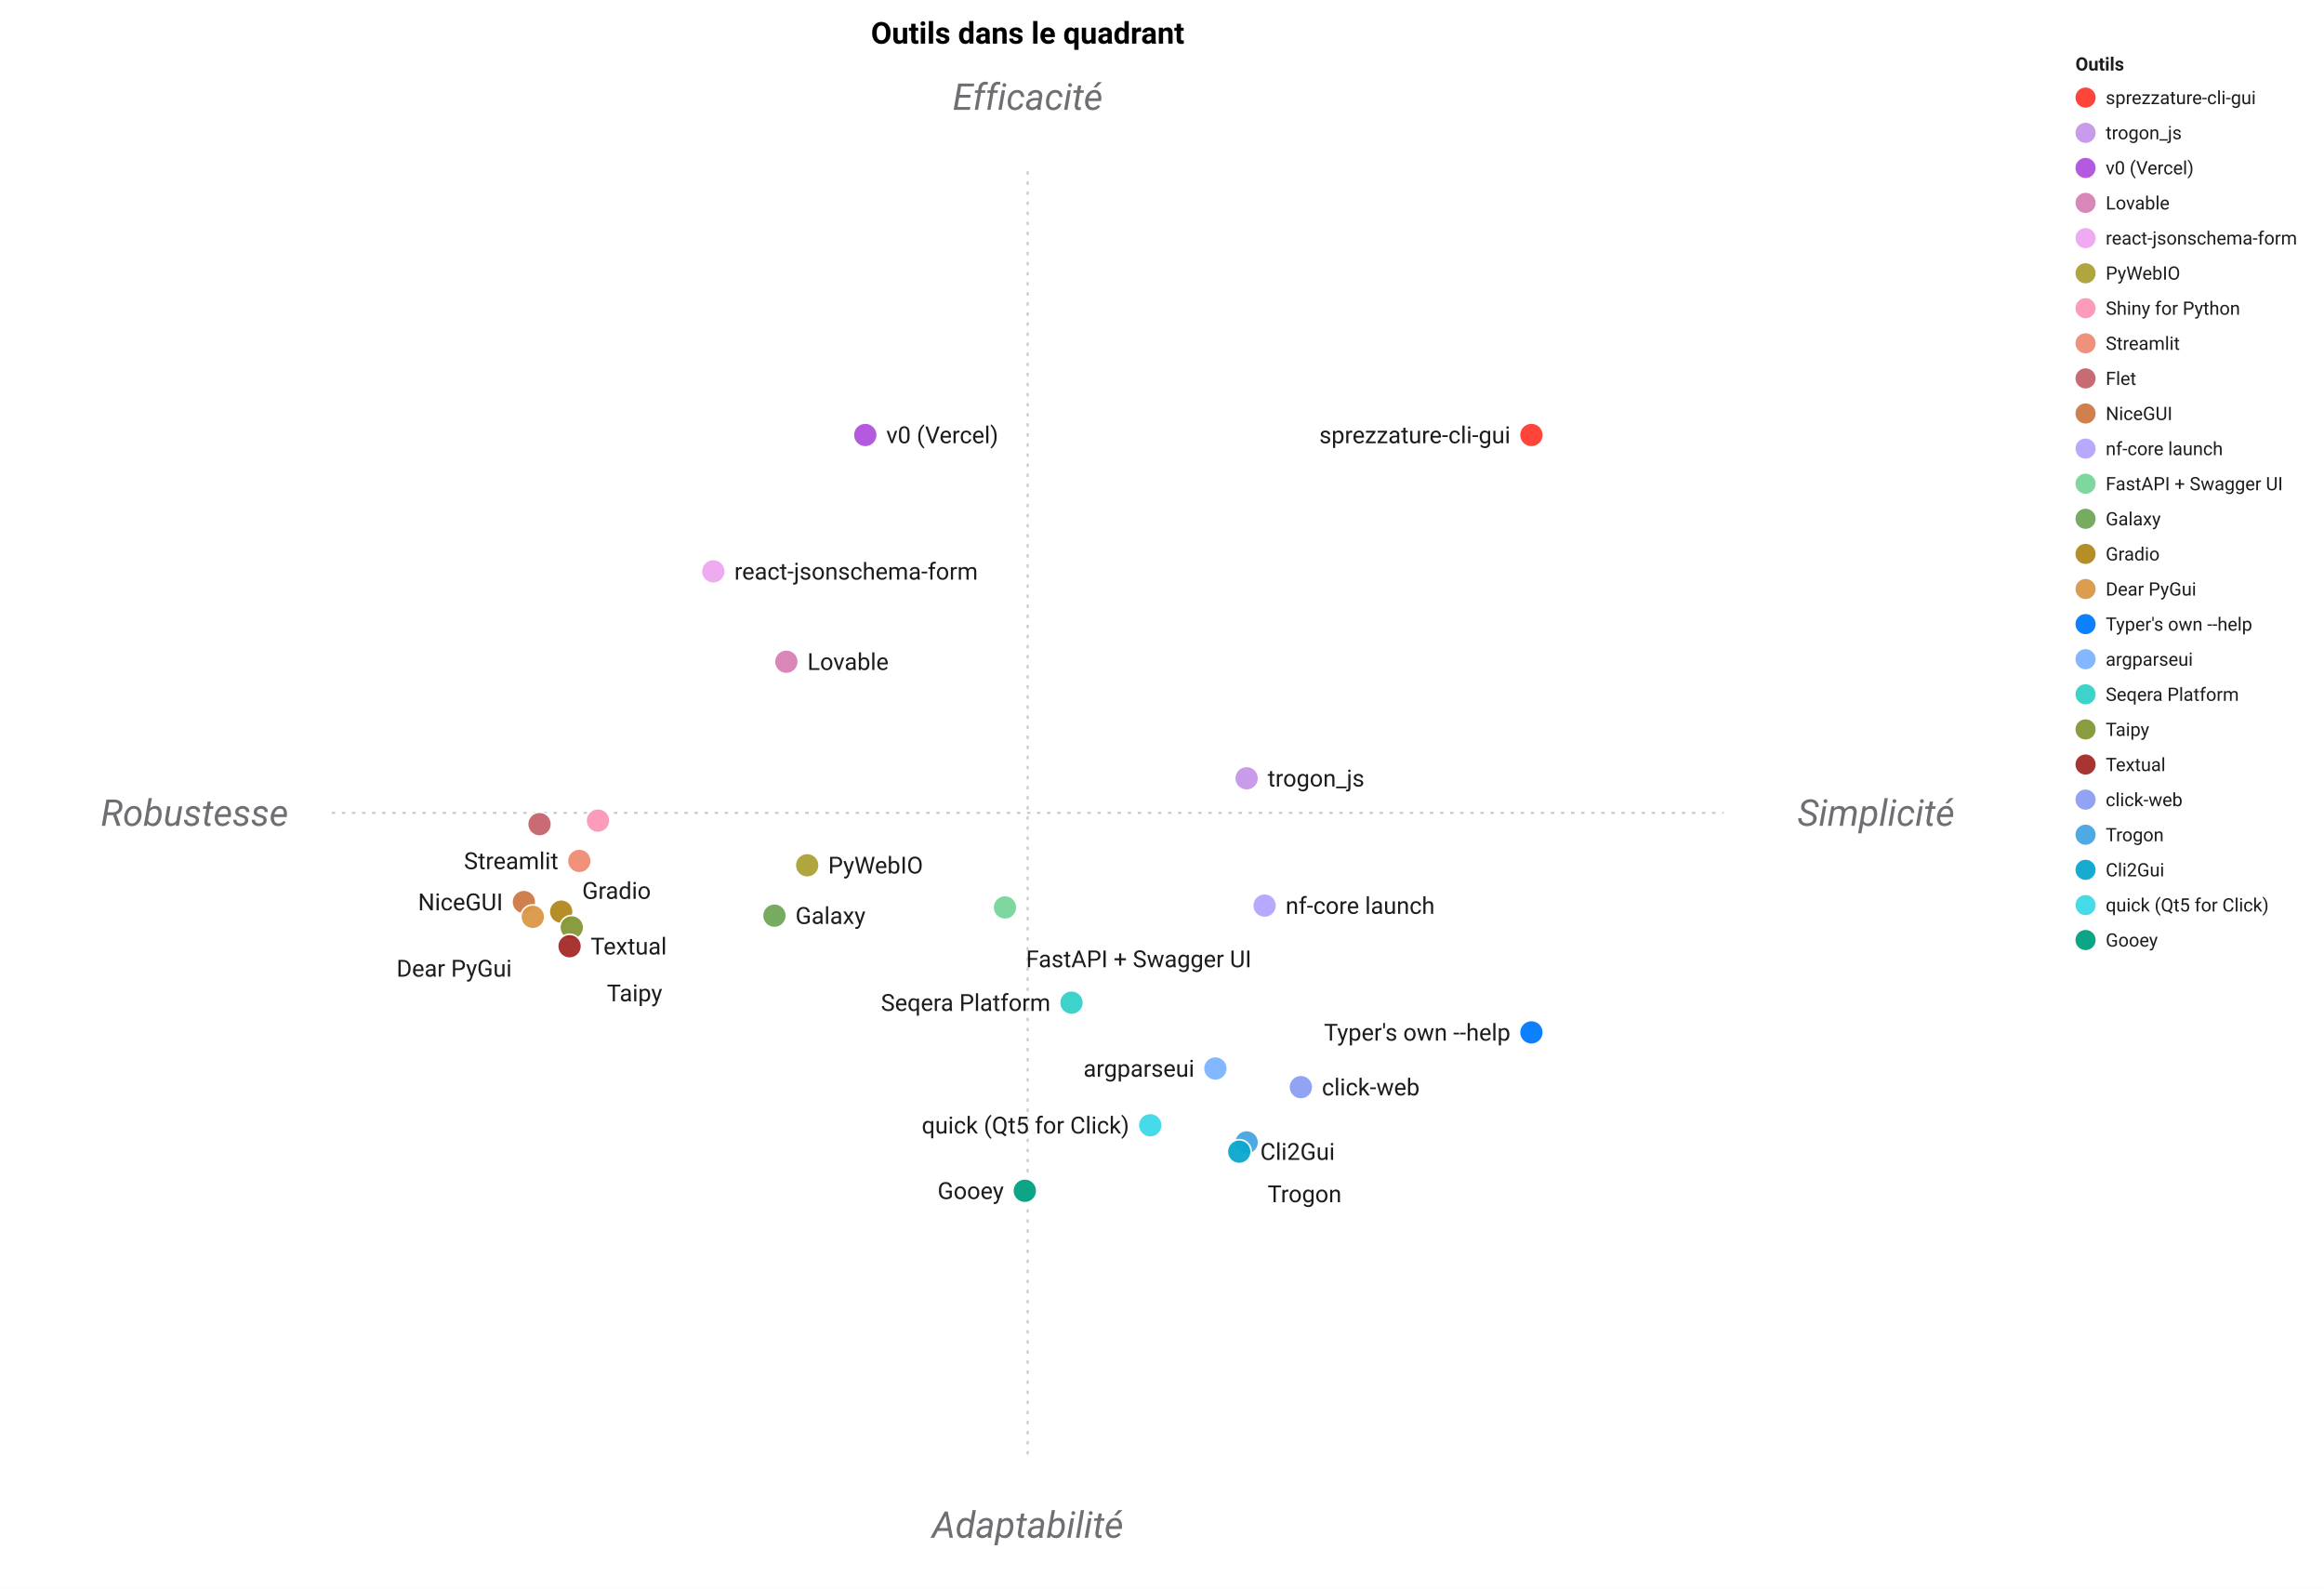
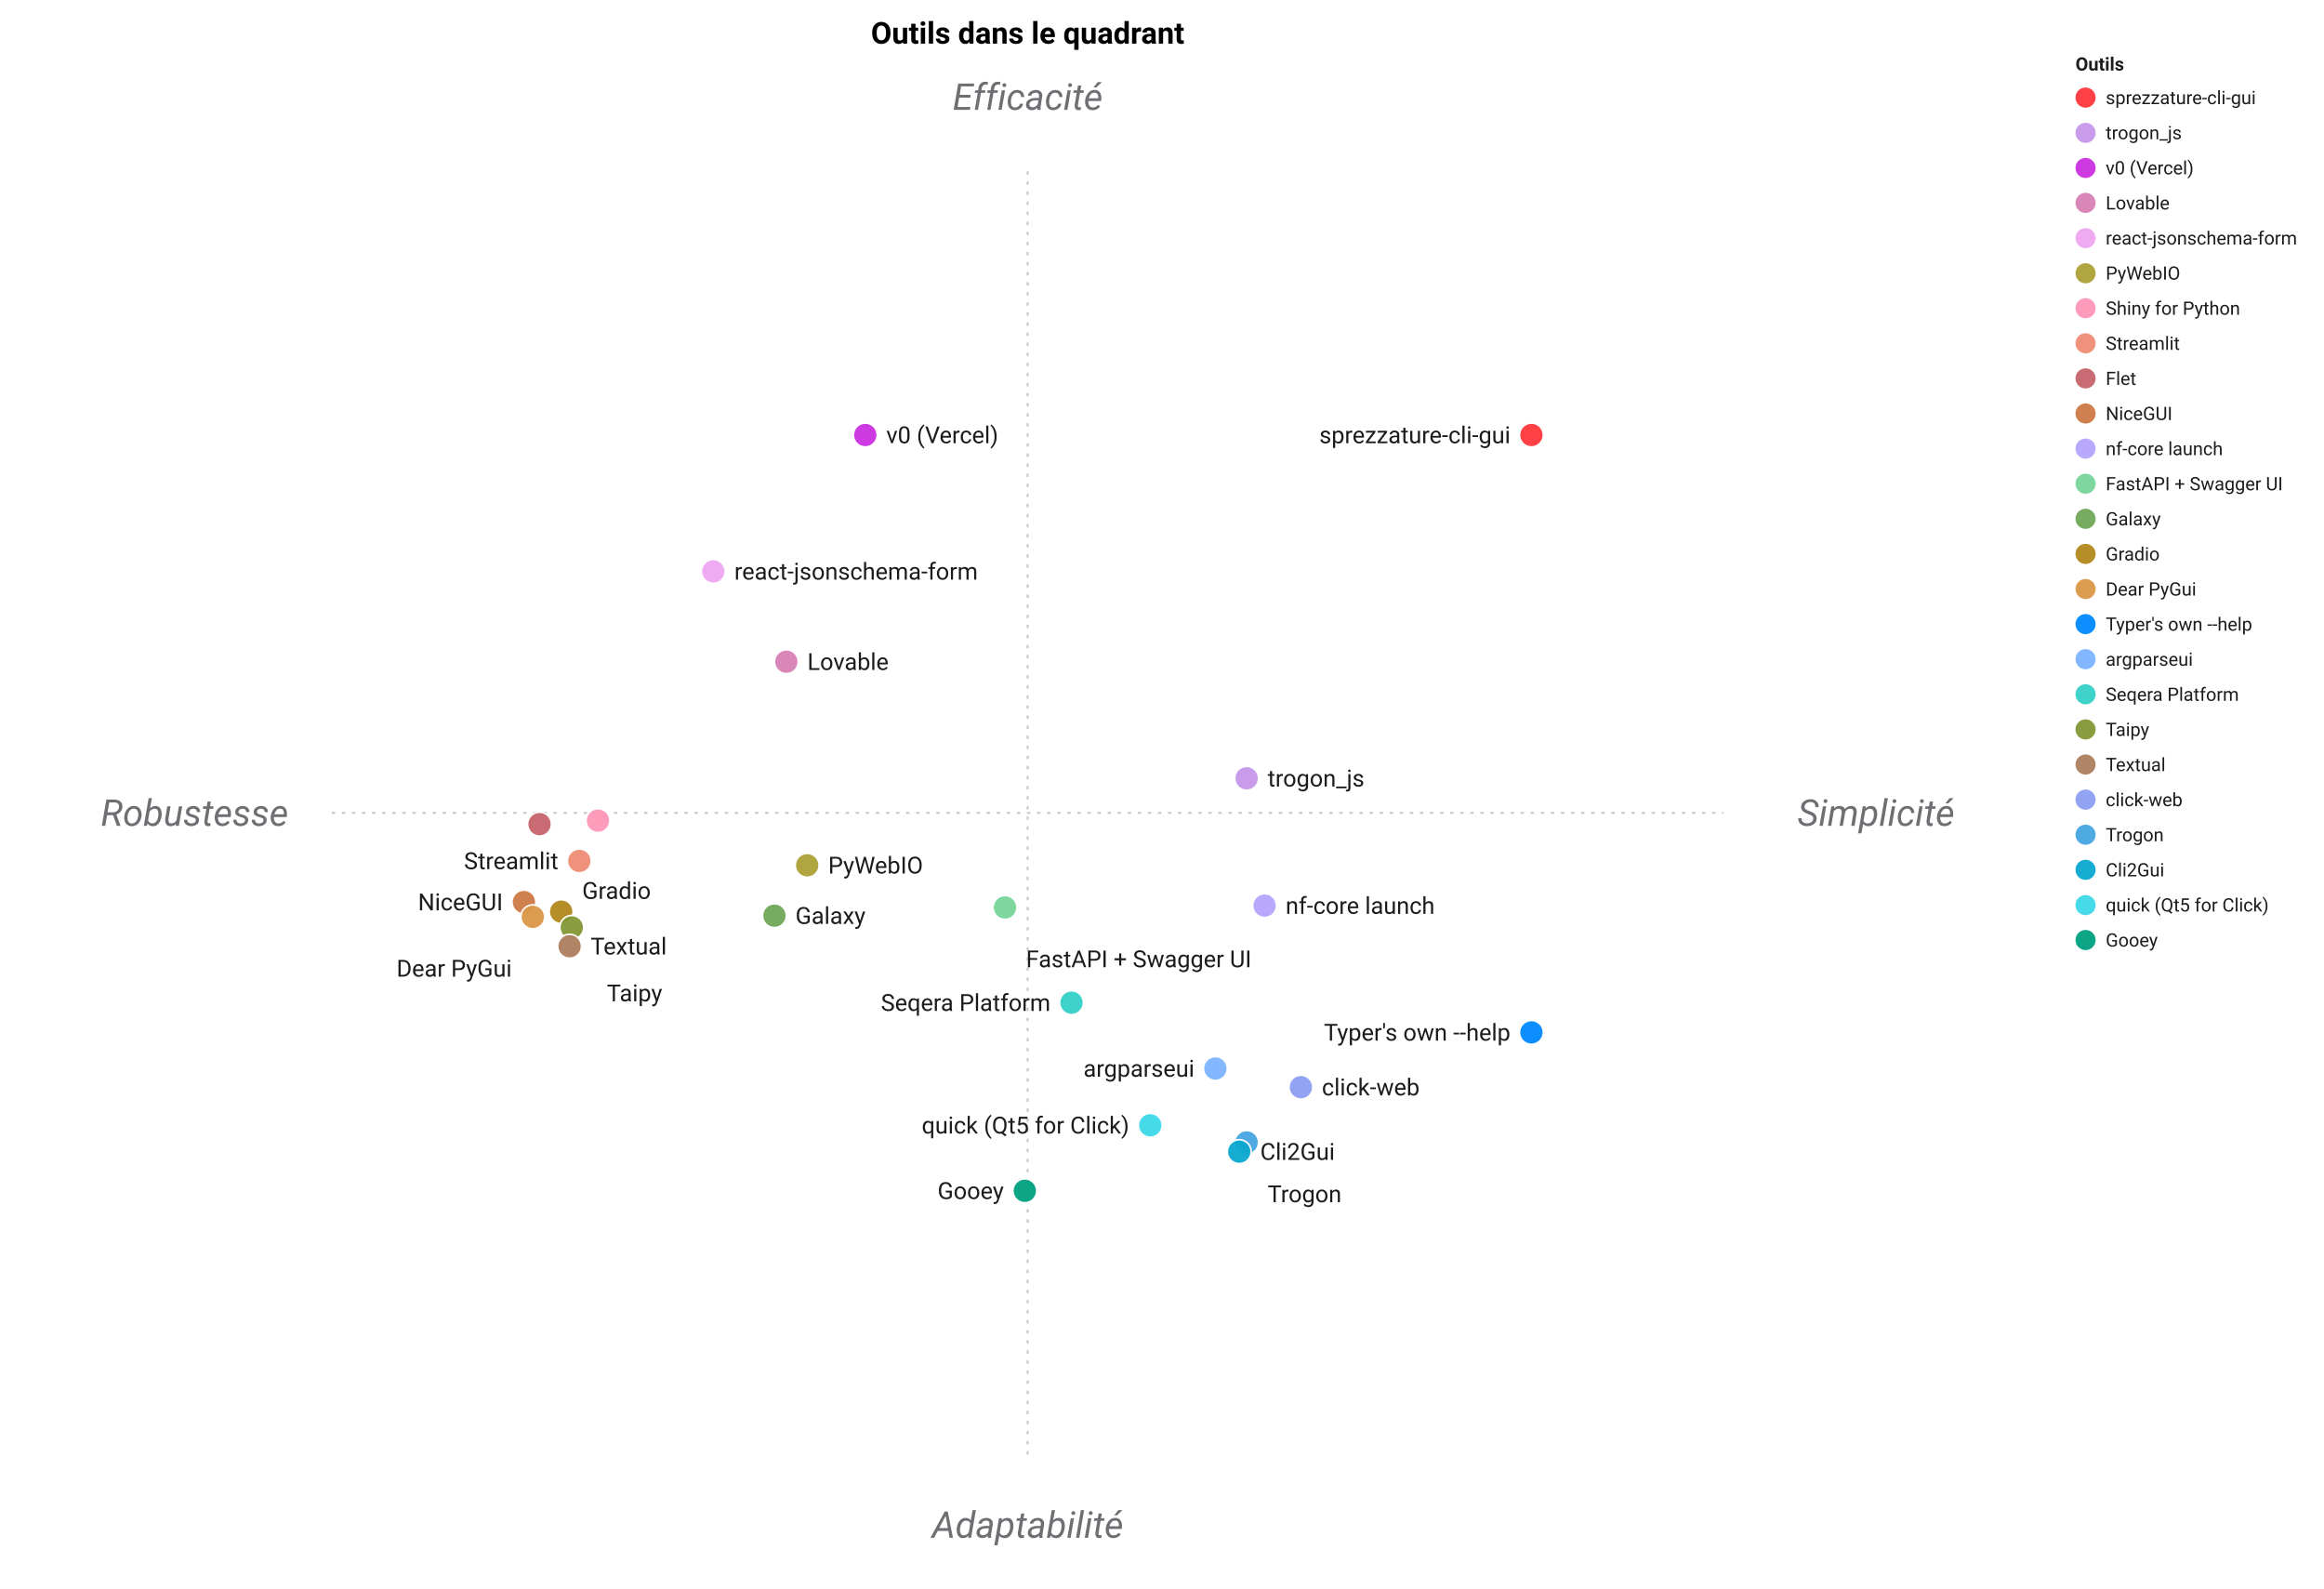
<svg xmlns="http://www.w3.org/2000/svg" width="1384" height="946" viewBox="0 0 1384 946" role="img" aria-labelledby="sp-title sp-desc" font-family="Roboto, -apple-system, Helvetica, Arial, sans-serif">
  <rect width="1384" height="946" fill="#FFFFFF" />
  <style>.sp-dot{cursor:pointer}.sp-dot:hover circle,.sp-dot:focus circle{stroke-width:2.4}.sp-dot:hover,.sp-dot:focus{filter:brightness(1.08);outline:none}</style>
  <line x1="197.6" y1="484.0" x2="1026.4" y2="484.0" stroke="#C7C7CC" stroke-width="1.2" stroke-dasharray="2,4" />
  <line x1="612.0" y1="866.0" x2="612.0" y2="102.0" stroke="#C7C7CC" stroke-width="1.2" stroke-dasharray="2,4" />
  <text data-pole="right" x="1164.0" y="491.7" font-size="22" font-style="italic" fill="#6E6E73" text-anchor="end">Simplicité</text>
  <text data-pole="left" x="60.0" y="491.7" font-size="22" font-style="italic" fill="#6E6E73" text-anchor="start">Robustesse</text>
  <text data-pole="top" x="612.0" y="65.4" font-size="22" font-style="italic" fill="#6E6E73" text-anchor="middle">Efficacité</text>
  <text data-pole="bottom" x="612.0" y="915.6" font-size="22" font-style="italic" fill="#6E6E73" text-anchor="middle">Adaptabilité</text>
  <g class="sp-dot" tabindex="0" role="img" aria-label="Outils: sprezzature-cli-gui Zéro configuration dans l'outil enveloppé: 5 Sortie statique hébergeable: 5 Aucune dépendance ajoutée à la cible: 5 Analyseurs d'arguments lus automatiquement: 4 Outils en ligne de commande hors Python: 4 Fidélité de la lecture: 4 Exécution de la commande enveloppée: 1 Flux de journal en direct: 1 Maîtrise du rendu: 2 Accessibilité du formulaire produit: 5 Interface garantie conforme à l'outil: 4 Légèreté de l'installation: 5 Gratuit et auto-hébergeable: 5 Maturité et écosystème: 1">
-     <circle cx="912.0" cy="259.0" r="7.14" fill="#FF3B30" stroke="white" stroke-width="1" opacity="0.95" />
+     <circle cx="912.0" cy="259.0" r="7.14" fill="#FF383C" stroke="white" stroke-width="1" opacity="0.95" />
  </g>
  <text x="899.5" y="263.9" font-size="14" fill="#1C1C1E" text-anchor="end">sprezzature-cli-gui</text>
  <g class="sp-dot" tabindex="0" role="img" aria-label="Outils: Gooey Zéro configuration dans l'outil enveloppé: 2 Sortie statique hébergeable: 1 Aucune dépendance ajoutée à la cible: 1 Analyseurs d'arguments lus automatiquement: 2 Outils en ligne de commande hors Python: 1 Fidélité de la lecture: 4 Exécution de la commande enveloppée: 5 Flux de journal en direct: 5 Maîtrise du rendu: 3 Accessibilité du formulaire produit: 2 Interface garantie conforme à l'outil: 5 Légèreté de l'installation: 2 Gratuit et auto-hébergeable: 5 Maturité et écosystème: 5">
    <circle cx="610.3" cy="709.0" r="7.14" fill="#00A180" stroke="white" stroke-width="1" opacity="0.95" />
  </g>
  <text x="597.8" y="713.9" font-size="14" fill="#1C1C1E" text-anchor="end">Gooey</text>
  <g class="sp-dot" tabindex="0" role="img" aria-label="Outils: Trogon Zéro configuration dans l'outil enveloppé: 2 Sortie statique hébergeable: 1 Aucune dépendance ajoutée à la cible: 1 Analyseurs d'arguments lus automatiquement: 3 Outils en ligne de commande hors Python: 1 Fidélité de la lecture: 5 Exécution de la commande enveloppée: 5 Flux de journal en direct: 3 Maîtrise du rendu: 2 Accessibilité du formulaire produit: 2 Interface garantie conforme à l'outil: 5 Légèreté de l'installation: 3 Gratuit et auto-hébergeable: 5 Maturité et écosystème: 4">
    <circle cx="742.4" cy="680.2" r="7.14" fill="#46A5E1" stroke="white" stroke-width="1" opacity="0.95" />
  </g>
  <text x="754.9" y="715.8" font-size="14" fill="#1C1C1E" text-anchor="start">Trogon</text>
  <g class="sp-dot" tabindex="0" role="img" aria-label="Outils: trogon_js Zéro configuration dans l'outil enveloppé: 2 Sortie statique hébergeable: 4 Aucune dépendance ajoutée à la cible: 2 Analyseurs d'arguments lus automatiquement: 2 Outils en ligne de commande hors Python: 1 Fidélité de la lecture: 4 Exécution de la commande enveloppée: 2 Flux de journal en direct: 1 Maîtrise du rendu: 3 Accessibilité du formulaire produit: 2 Interface garantie conforme à l'outil: 3 Légèreté de l'installation: 4 Gratuit et auto-hébergeable: 5 Maturité et écosystème: 1">
    <circle cx="742.4" cy="463.4" r="7.14" fill="#C597EA" stroke="white" stroke-width="1" opacity="0.95" />
  </g>
  <text x="754.9" y="468.3" font-size="14" fill="#1C1C1E" text-anchor="start">trogon_js</text>
  <g class="sp-dot" tabindex="0" role="img" aria-label="Outils: click-web Zéro configuration dans l'outil enveloppé: 3 Sortie statique hébergeable: 2 Aucune dépendance ajoutée à la cible: 2 Analyseurs d'arguments lus automatiquement: 2 Outils en ligne de commande hors Python: 1 Fidélité de la lecture: 3 Exécution de la commande enveloppée: 5 Flux de journal en direct: 5 Maîtrise du rendu: 2 Accessibilité du formulaire produit: 2 Interface garantie conforme à l'outil: 5 Légèreté de l'installation: 4 Gratuit et auto-hébergeable: 5 Maturité et écosystème: 2">
    <circle cx="774.7" cy="647.3" r="7.14" fill="#8D9EF3" stroke="white" stroke-width="1" opacity="0.95" />
  </g>
  <text x="787.2" y="652.2" font-size="14" fill="#1C1C1E" text-anchor="start">click-web</text>
  <g class="sp-dot" tabindex="0" role="img" aria-label="Outils: Cli2Gui Zéro configuration dans l'outil enveloppé: 2 Sortie statique hébergeable: 1 Aucune dépendance ajoutée à la cible: 1 Analyseurs d'arguments lus automatiquement: 5 Outils en ligne de commande hors Python: 1 Fidélité de la lecture: 3 Exécution de la commande enveloppée: 5 Flux de journal en direct: 4 Maîtrise du rendu: 3 Accessibilité du formulaire produit: 2 Interface garantie conforme à l'outil: 5 Légèreté de l'installation: 3 Gratuit et auto-hébergeable: 5 Maturité et écosystème: 3">
    <circle cx="738.0" cy="685.7" r="7.14" fill="#0BA8D0" stroke="white" stroke-width="1" opacity="0.95" />
  </g>
  <text x="750.5" y="690.6" font-size="14" fill="#1C1C1E" text-anchor="start">Cli2Gui</text>
  <g class="sp-dot" tabindex="0" role="img" aria-label="Outils: quick (Qt5 for Click) Zéro configuration dans l'outil enveloppé: 2 Sortie statique hébergeable: 1 Aucune dépendance ajoutée à la cible: 1 Analyseurs d'arguments lus automatiquement: 2 Outils en ligne de commande hors Python: 1 Fidélité de la lecture: 4 Exécution de la commande enveloppée: 5 Flux de journal en direct: 3 Maîtrise du rendu: 3 Accessibilité du formulaire produit: 2 Interface garantie conforme à l'outil: 5 Légèreté de l'installation: 2 Gratuit et auto-hébergeable: 5 Maturité et écosystème: 1">
    <circle cx="685.0" cy="670.0" r="7.14" fill="#3ED8E8" stroke="white" stroke-width="1" opacity="0.95" />
  </g>
  <text x="672.5" y="674.9" font-size="14" fill="#1C1C1E" text-anchor="end">quick (Qt5 for Click)</text>
  <g class="sp-dot" tabindex="0" role="img" aria-label="Outils: argparseui Zéro configuration dans l'outil enveloppé: 3 Sortie statique hébergeable: 1 Aucune dépendance ajoutée à la cible: 1 Analyseurs d'arguments lus automatiquement: 2 Outils en ligne de commande hors Python: 1 Fidélité de la lecture: 3 Exécution de la commande enveloppée: 4 Flux de journal en direct: 2 Maîtrise du rendu: 2 Accessibilité du formulaire produit: 2 Interface garantie conforme à l'outil: 5 Légèreté de l'installation: 2 Gratuit et auto-hébergeable: 5 Maturité et écosystème: 1">
    <circle cx="723.8" cy="636.2" r="7.14" fill="#7DB3FF" stroke="white" stroke-width="1" opacity="0.95" />
  </g>
  <text x="711.3" y="641.1" font-size="14" fill="#1C1C1E" text-anchor="end">argparseui</text>
  <g class="sp-dot" tabindex="0" role="img" aria-label="Outils: Streamlit Zéro configuration dans l'outil enveloppé: 1 Sortie statique hébergeable: 1 Aucune dépendance ajoutée à la cible: 1 Analyseurs d'arguments lus automatiquement: 1 Outils en ligne de commande hors Python: 3 Fidélité de la lecture: 1 Exécution de la commande enveloppée: 3 Flux de journal en direct: 2 Maîtrise du rendu: 3 Accessibilité du formulaire produit: 3 Interface garantie conforme à l'outil: 1 Légèreté de l'installation: 2 Gratuit et auto-hébergeable: 4 Maturité et écosystème: 5">
    <circle cx="345.0" cy="512.6" r="7.14" fill="#EF8C75" stroke="white" stroke-width="1" opacity="0.95" />
  </g>
  <text x="332.5" y="517.5" font-size="14" fill="#1C1C1E" text-anchor="end">Streamlit</text>
  <g class="sp-dot" tabindex="0" role="img" aria-label="Outils: Gradio Zéro configuration dans l'outil enveloppé: 1 Sortie statique hébergeable: 1 Aucune dépendance ajoutée à la cible: 1 Analyseurs d'arguments lus automatiquement: 1 Outils en ligne de commande hors Python: 3 Fidélité de la lecture: 1 Exécution de la commande enveloppée: 3 Flux de journal en direct: 4 Maîtrise du rendu: 3 Accessibilité du formulaire produit: 3 Interface garantie conforme à l'outil: 1 Légèreté de l'installation: 2 Gratuit et auto-hébergeable: 4 Maturité et écosystème: 5">
    <circle cx="334.2" cy="542.8" r="7.14" fill="#B1881D" stroke="white" stroke-width="1" opacity="0.95" />
  </g>
  <text x="346.7" y="535.2" font-size="14" fill="#1C1C1E" text-anchor="start">Gradio</text>
  <g class="sp-dot" tabindex="0" role="img" aria-label="Outils: NiceGUI Zéro configuration dans l'outil enveloppé: 1 Sortie statique hébergeable: 1 Aucune dépendance ajoutée à la cible: 1 Analyseurs d'arguments lus automatiquement: 1 Outils en ligne de commande hors Python: 3 Fidélité de la lecture: 1 Exécution de la commande enveloppée: 3 Flux de journal en direct: 5 Maîtrise du rendu: 5 Accessibilité du formulaire produit: 3 Interface garantie conforme à l'outil: 1 Légèreté de l'installation: 3 Gratuit et auto-hébergeable: 5 Maturité et écosystème: 4">
    <circle cx="312.0" cy="537.1" r="7.14" fill="#CE7A45" stroke="white" stroke-width="1" opacity="0.95" />
  </g>
  <text x="299.5" y="542.0" font-size="14" fill="#1C1C1E" text-anchor="end">NiceGUI</text>
  <g class="sp-dot" tabindex="0" role="img" aria-label="Outils: Shiny for Python Zéro configuration dans l'outil enveloppé: 1 Sortie statique hébergeable: 1 Aucune dépendance ajoutée à la cible: 1 Analyseurs d'arguments lus automatiquement: 1 Outils en ligne de commande hors Python: 3 Fidélité de la lecture: 1 Exécution de la commande enveloppée: 3 Flux de journal en direct: 3 Maîtrise du rendu: 4 Accessibilité du formulaire produit: 4 Interface garantie conforme à l'outil: 1 Légèreté de l'installation: 3 Gratuit et auto-hébergeable: 5 Maturité et écosystème: 4">
    <circle cx="356.1" cy="488.6" r="7.14" fill="#FC97B7" stroke="white" stroke-width="1" opacity="0.95" />
  </g>
  <g class="sp-dot" tabindex="0" role="img" aria-label="Outils: Taipy Zéro configuration dans l'outil enveloppé: 1 Sortie statique hébergeable: 1 Aucune dépendance ajoutée à la cible: 1 Analyseurs d'arguments lus automatiquement: 1 Outils en ligne de commande hors Python: 3 Fidélité de la lecture: 1 Exécution de la commande enveloppée: 3 Flux de journal en direct: 3 Maîtrise du rendu: 4 Accessibilité du formulaire produit: 2 Interface garantie conforme à l'outil: 1 Légèreté de l'installation: 2 Gratuit et auto-hébergeable: 5 Maturité et écosystème: 3">
    <circle cx="340.5" cy="552.2" r="7.14" fill="#839735" stroke="white" stroke-width="1" opacity="0.95" />
  </g>
  <text x="361.4" y="596.2" font-size="14" fill="#1C1C1E" text-anchor="start">Taipy</text>
  <g class="sp-dot" tabindex="0" role="img" aria-label="Outils: PyWebIO Zéro configuration dans l'outil enveloppé: 2 Sortie statique hébergeable: 1 Aucune dépendance ajoutée à la cible: 1 Analyseurs d'arguments lus automatiquement: 1 Outils en ligne de commande hors Python: 3 Fidélité de la lecture: 1 Exécution de la commande enveloppée: 3 Flux de journal en direct: 3 Maîtrise du rendu: 2 Accessibilité du formulaire produit: 3 Interface garantie conforme à l'outil: 1 Légèreté de l'installation: 4 Gratuit et auto-hébergeable: 5 Maturité et écosystème: 3">
    <circle cx="480.7" cy="515.2" r="7.14" fill="#ADA137" stroke="white" stroke-width="1" opacity="0.95" />
  </g>
  <text x="493.2" y="520.1" font-size="14" fill="#1C1C1E" text-anchor="start">PyWebIO</text>
  <g class="sp-dot" tabindex="0" role="img" aria-label="Outils: Flet Zéro configuration dans l'outil enveloppé: 1 Sortie statique hébergeable: 1 Aucune dépendance ajoutée à la cible: 1 Analyseurs d'arguments lus automatiquement: 1 Outils en ligne de commande hors Python: 3 Fidélité de la lecture: 1 Exécution de la commande enveloppée: 3 Flux de journal en direct: 2 Maîtrise du rendu: 5 Accessibilité du formulaire produit: 3 Interface garantie conforme à l'outil: 1 Légèreté de l'installation: 2 Gratuit et auto-hébergeable: 4 Maturité et écosystème: 3">
    <circle cx="321.3" cy="490.7" r="7.14" fill="#C6646B" stroke="white" stroke-width="1" opacity="0.95" />
  </g>
  <g class="sp-dot" tabindex="0" role="img" aria-label="Outils: Dear PyGui Zéro configuration dans l'outil enveloppé: 1 Sortie statique hébergeable: 1 Aucune dépendance ajoutée à la cible: 1 Analyseurs d'arguments lus automatiquement: 1 Outils en ligne de commande hors Python: 3 Fidélité de la lecture: 1 Exécution de la commande enveloppée: 3 Flux de journal en direct: 2 Maîtrise du rendu: 5 Accessibilité du formulaire produit: 1 Interface garantie conforme à l'outil: 1 Légèreté de l'installation: 3 Gratuit et auto-hébergeable: 5 Maturité et écosystème: 4">
    <circle cx="317.3" cy="545.9" r="7.14" fill="#DB9847" stroke="white" stroke-width="1" opacity="0.95" />
  </g>
  <text x="304.8" y="581.5" font-size="14" fill="#1C1C1E" text-anchor="end">Dear PyGui</text>
  <g class="sp-dot" tabindex="0" role="img" aria-label="Outils: Textual Zéro configuration dans l'outil enveloppé: 1 Sortie statique hébergeable: 1 Aucune dépendance ajoutée à la cible: 1 Analyseurs d'arguments lus automatiquement: 1 Outils en ligne de commande hors Python: 3 Fidélité de la lecture: 1 Exécution de la commande enveloppée: 3 Flux de journal en direct: 5 Maîtrise du rendu: 4 Accessibilité du formulaire produit: 2 Interface garantie conforme à l'outil: 1 Légèreté de l'installation: 4 Gratuit et auto-hébergeable: 5 Maturité et écosystème: 5">
-     <circle cx="339.2" cy="563.4" r="7.14" fill="#A52A2A" stroke="white" stroke-width="1" opacity="0.95" />
+     <circle cx="339.2" cy="563.4" r="7.14" fill="#AC7F5E" stroke="white" stroke-width="1" opacity="0.95" />
  </g>
  <text x="351.7" y="568.3" font-size="14" fill="#1C1C1E" text-anchor="start">Textual</text>
  <g class="sp-dot" tabindex="0" role="img" aria-label="Outils: react-jsonschema-form Zéro configuration dans l'outil enveloppé: 1 Sortie statique hébergeable: 4 Aucune dépendance ajoutée à la cible: 3 Analyseurs d'arguments lus automatiquement: 1 Outils en ligne de commande hors Python: 3 Fidélité de la lecture: 3 Exécution de la commande enveloppée: 1 Flux de journal en direct: 1 Maîtrise du rendu: 5 Accessibilité du formulaire produit: 4 Interface garantie conforme à l'outil: 1 Légèreté de l'installation: 2 Gratuit et auto-hébergeable: 5 Maturité et écosystème: 5">
    <circle cx="424.8" cy="340.2" r="7.14" fill="#EEA7F0" stroke="white" stroke-width="1" opacity="0.95" />
  </g>
  <text x="437.3" y="345.1" font-size="14" fill="#1C1C1E" text-anchor="start">react-jsonschema-form</text>
  <g class="sp-dot" tabindex="0" role="img" aria-label="Outils: Galaxy Zéro configuration dans l'outil enveloppé: 1 Sortie statique hébergeable: 1 Aucune dépendance ajoutée à la cible: 4 Analyseurs d'arguments lus automatiquement: 1 Outils en ligne de commande hors Python: 5 Fidélité de la lecture: 5 Exécution de la commande enveloppée: 5 Flux de journal en direct: 4 Maîtrise du rendu: 3 Accessibilité du formulaire produit: 3 Interface garantie conforme à l'outil: 2 Légèreté de l'installation: 1 Gratuit et auto-hébergeable: 4 Maturité et écosystème: 5">
    <circle cx="461.2" cy="545.2" r="7.14" fill="#6FA758" stroke="white" stroke-width="1" opacity="0.95" />
  </g>
  <text x="473.7" y="550.1" font-size="14" fill="#1C1C1E" text-anchor="start">Galaxy</text>
  <g class="sp-dot" tabindex="0" role="img" aria-label="Outils: nf-core launch Zéro configuration dans l'outil enveloppé: 3 Sortie statique hébergeable: 2 Aucune dépendance ajoutée à la cible: 4 Analyseurs d'arguments lus automatiquement: 2 Outils en ligne de commande hors Python: 2 Fidélité de la lecture: 4 Exécution de la commande enveloppée: 5 Flux de journal en direct: 3 Maîtrise du rendu: 2 Accessibilité du formulaire produit: 3 Interface garantie conforme à l'outil: 4 Légèreté de l'installation: 3 Gratuit et auto-hébergeable: 3 Maturité et écosystème: 4">
    <circle cx="753.1" cy="539.2" r="7.14" fill="#B5A5FE" stroke="white" stroke-width="1" opacity="0.95" />
  </g>
  <text x="765.6" y="544.1" font-size="14" fill="#1C1C1E" text-anchor="start">nf-core launch</text>
  <g class="sp-dot" tabindex="0" role="img" aria-label="Outils: Seqera Platform Zéro configuration dans l'outil enveloppé: 3 Sortie statique hébergeable: 1 Aucune dépendance ajoutée à la cible: 4 Analyseurs d'arguments lus automatiquement: 2 Outils en ligne de commande hors Python: 2 Fidélité de la lecture: 4 Exécution de la commande enveloppée: 5 Flux de journal en direct: 5 Maîtrise du rendu: 3 Accessibilité du formulaire produit: 3 Interface garantie conforme à l'outil: 4 Légèreté de l'installation: 1 Gratuit et auto-hébergeable: 2 Maturité et écosystème: 5">
    <circle cx="638.1" cy="597.0" r="7.14" fill="#34D1C7" stroke="white" stroke-width="1" opacity="0.95" />
  </g>
  <text x="625.6" y="601.9" font-size="14" fill="#1C1C1E" text-anchor="end">Seqera Platform</text>
  <g class="sp-dot" tabindex="0" role="img" aria-label="Outils: v0 (Vercel) Zéro configuration dans l'outil enveloppé: 2 Sortie statique hébergeable: 5 Aucune dépendance ajoutée à la cible: 4 Analyseurs d'arguments lus automatiquement: 1 Outils en ligne de commande hors Python: 3 Fidélité de la lecture: 2 Exécution de la commande enveloppée: 1 Flux de journal en direct: 1 Maîtrise du rendu: 5 Accessibilité du formulaire produit: 3 Interface garantie conforme à l'outil: 1 Légèreté de l'installation: 4 Gratuit et auto-hébergeable: 1 Maturité et écosystème: 4">
-     <circle cx="515.3" cy="259.0" r="7.14" fill="#AF52DE" stroke="white" stroke-width="1" opacity="0.95" />
+     <circle cx="515.3" cy="259.0" r="7.14" fill="#CB30E0" stroke="white" stroke-width="1" opacity="0.95" />
  </g>
  <text x="527.8" y="263.9" font-size="14" fill="#1C1C1E" text-anchor="start">v0 (Vercel)</text>
  <g class="sp-dot" tabindex="0" role="img" aria-label="Outils: Lovable Zéro configuration dans l'outil enveloppé: 2 Sortie statique hébergeable: 2 Aucune dépendance ajoutée à la cible: 4 Analyseurs d'arguments lus automatiquement: 1 Outils en ligne de commande hors Python: 3 Fidélité de la lecture: 2 Exécution de la commande enveloppée: 3 Flux de journal en direct: 3 Maîtrise du rendu: 5 Accessibilité du formulaire produit: 3 Interface garantie conforme à l'outil: 1 Légèreté de l'installation: 4 Gratuit et auto-hébergeable: 1 Maturité et écosystème: 4">
    <circle cx="468.3" cy="394.0" r="7.14" fill="#D781B6" stroke="white" stroke-width="1" opacity="0.95" />
  </g>
  <text x="480.8" y="398.9" font-size="14" fill="#1C1C1E" text-anchor="start">Lovable</text>
  <g class="sp-dot" tabindex="0" role="img" aria-label="Outils: FastAPI + Swagger UI Zéro configuration dans l'outil enveloppé: 1 Sortie statique hébergeable: 2 Aucune dépendance ajoutée à la cible: 1 Analyseurs d'arguments lus automatiquement: 1 Outils en ligne de commande hors Python: 2 Fidélité de la lecture: 4 Exécution de la commande enveloppée: 3 Flux de journal en direct: 1 Maîtrise du rendu: 2 Accessibilité du formulaire produit: 3 Interface garantie conforme à l'outil: 5 Légèreté de l'installation: 3 Gratuit et auto-hébergeable: 5 Maturité et écosystème: 5">
    <circle cx="598.5" cy="540.3" r="7.14" fill="#77D599" stroke="white" stroke-width="1" opacity="0.95" />
  </g>
  <text x="611.0" y="575.9" font-size="14" fill="#1C1C1E" text-anchor="start">FastAPI + Swagger UI</text>
  <g class="sp-dot" tabindex="0" role="img" aria-label="Outils: Typer's own --help Zéro configuration dans l'outil enveloppé: 5 Sortie statique hébergeable: 1 Aucune dépendance ajoutée à la cible: 5 Analyseurs d'arguments lus automatiquement: 1 Outils en ligne de commande hors Python: 1 Fidélité de la lecture: 5 Exécution de la commande enveloppée: 5 Flux de journal en direct: 4 Maîtrise du rendu: 1 Accessibilité du formulaire produit: 2 Interface garantie conforme à l'outil: 5 Légèreté de l'installation: 5 Gratuit et auto-hébergeable: 5 Maturité et écosystème: 5">
-     <circle cx="912.0" cy="614.7" r="7.14" fill="#007AFF" stroke="white" stroke-width="1" opacity="0.95" />
+     <circle cx="912.0" cy="614.7" r="7.14" fill="#0088FF" stroke="white" stroke-width="1" opacity="0.95" />
  </g>
  <text x="899.5" y="619.6" font-size="14" fill="#1C1C1E" text-anchor="end">Typer's own --help</text>
  <text x="1236.0" y="42.0" font-size="11" font-weight="700" fill="#1C1C1E">Outils</text>
-   <circle cx="1242.0" cy="58.1" r="6" fill="#FF3B30" opacity="0.95" />
+   <circle cx="1242.0" cy="58.1" r="6" fill="#FF383C" opacity="0.95" />
  <text x="1254.0" y="62.0" font-size="11" fill="#1C1C1E">sprezzature-cli-gui</text>
  <circle cx="1242.0" cy="79.1" r="6" fill="#C597EA" opacity="0.95" />
  <text x="1254.0" y="82.9" font-size="11" fill="#1C1C1E">trogon_js</text>
-   <circle cx="1242.0" cy="100.0" r="6" fill="#AF52DE" opacity="0.95" />
+   <circle cx="1242.0" cy="100.0" r="6" fill="#CB30E0" opacity="0.95" />
  <text x="1254.0" y="103.8" font-size="11" fill="#1C1C1E">v0 (Vercel)</text>
  <circle cx="1242.0" cy="120.8" r="6" fill="#D781B6" opacity="0.95" />
  <text x="1254.0" y="124.7" font-size="11" fill="#1C1C1E">Lovable</text>
  <circle cx="1242.0" cy="141.8" r="6" fill="#EEA7F0" opacity="0.95" />
  <text x="1254.0" y="145.6" font-size="11" fill="#1C1C1E">react-jsonschema-form</text>
  <circle cx="1242.0" cy="162.7" r="6" fill="#ADA137" opacity="0.95" />
  <text x="1254.0" y="166.5" font-size="11" fill="#1C1C1E">PyWebIO</text>
  <circle cx="1242.0" cy="183.5" r="6" fill="#FC97B7" opacity="0.95" />
  <text x="1254.0" y="187.4" font-size="11" fill="#1C1C1E">Shiny for Python</text>
  <circle cx="1242.0" cy="204.4" r="6" fill="#EF8C75" opacity="0.95" />
  <text x="1254.0" y="208.3" font-size="11" fill="#1C1C1E">Streamlit</text>
  <circle cx="1242.0" cy="225.3" r="6" fill="#C6646B" opacity="0.95" />
  <text x="1254.0" y="229.2" font-size="11" fill="#1C1C1E">Flet</text>
  <circle cx="1242.0" cy="246.2" r="6" fill="#CE7A45" opacity="0.95" />
  <text x="1254.0" y="250.1" font-size="11" fill="#1C1C1E">NiceGUI</text>
  <circle cx="1242.0" cy="267.1" r="6" fill="#B5A5FE" opacity="0.95" />
  <text x="1254.0" y="271.0" font-size="11" fill="#1C1C1E">nf-core launch</text>
  <circle cx="1242.0" cy="288.0" r="6" fill="#77D599" opacity="0.95" />
  <text x="1254.0" y="291.9" font-size="11" fill="#1C1C1E">FastAPI + Swagger UI</text>
  <circle cx="1242.0" cy="308.9" r="6" fill="#6FA758" opacity="0.95" />
  <text x="1254.0" y="312.8" font-size="11" fill="#1C1C1E">Galaxy</text>
  <circle cx="1242.0" cy="329.8" r="6" fill="#B1881D" opacity="0.95" />
  <text x="1254.0" y="333.7" font-size="11" fill="#1C1C1E">Gradio</text>
  <circle cx="1242.0" cy="350.7" r="6" fill="#DB9847" opacity="0.95" />
  <text x="1254.0" y="354.6" font-size="11" fill="#1C1C1E">Dear PyGui</text>
-   <circle cx="1242.0" cy="371.6" r="6" fill="#007AFF" opacity="0.95" />
+   <circle cx="1242.0" cy="371.6" r="6" fill="#0088FF" opacity="0.95" />
  <text x="1254.0" y="375.5" font-size="11" fill="#1C1C1E">Typer's own --help</text>
  <circle cx="1242.0" cy="392.5" r="6" fill="#7DB3FF" opacity="0.95" />
  <text x="1254.0" y="396.4" font-size="11" fill="#1C1C1E">argparseui</text>
  <circle cx="1242.0" cy="413.4" r="6" fill="#34D1C7" opacity="0.95" />
  <text x="1254.0" y="417.3" font-size="11" fill="#1C1C1E">Seqera Platform</text>
  <circle cx="1242.0" cy="434.3" r="6" fill="#839735" opacity="0.95" />
  <text x="1254.0" y="438.2" font-size="11" fill="#1C1C1E">Taipy</text>
-   <circle cx="1242.0" cy="455.2" r="6" fill="#A52A2A" opacity="0.95" />
+   <circle cx="1242.0" cy="455.2" r="6" fill="#AC7F5E" opacity="0.95" />
  <text x="1254.0" y="459.1" font-size="11" fill="#1C1C1E">Textual</text>
  <circle cx="1242.0" cy="476.1" r="6" fill="#8D9EF3" opacity="0.95" />
  <text x="1254.0" y="480.0" font-size="11" fill="#1C1C1E">click-web</text>
  <circle cx="1242.0" cy="497.0" r="6" fill="#46A5E1" opacity="0.95" />
  <text x="1254.0" y="500.9" font-size="11" fill="#1C1C1E">Trogon</text>
  <circle cx="1242.0" cy="517.9" r="6" fill="#0BA8D0" opacity="0.95" />
  <text x="1254.0" y="521.8" font-size="11" fill="#1C1C1E">Cli2Gui</text>
  <circle cx="1242.0" cy="538.9" r="6" fill="#3ED8E8" opacity="0.95" />
  <text x="1254.0" y="542.7" font-size="11" fill="#1C1C1E">quick (Qt5 for Click)</text>
  <circle cx="1242.0" cy="559.7" r="6" fill="#00A180" opacity="0.95" />
  <text x="1254.0" y="563.6" font-size="11" fill="#1C1C1E">Gooey</text>
  <text x="612.0" y="26" font-size="18" font-weight="bold" fill="#000" text-anchor="middle">Outils dans le quadrant</text>
</svg>
